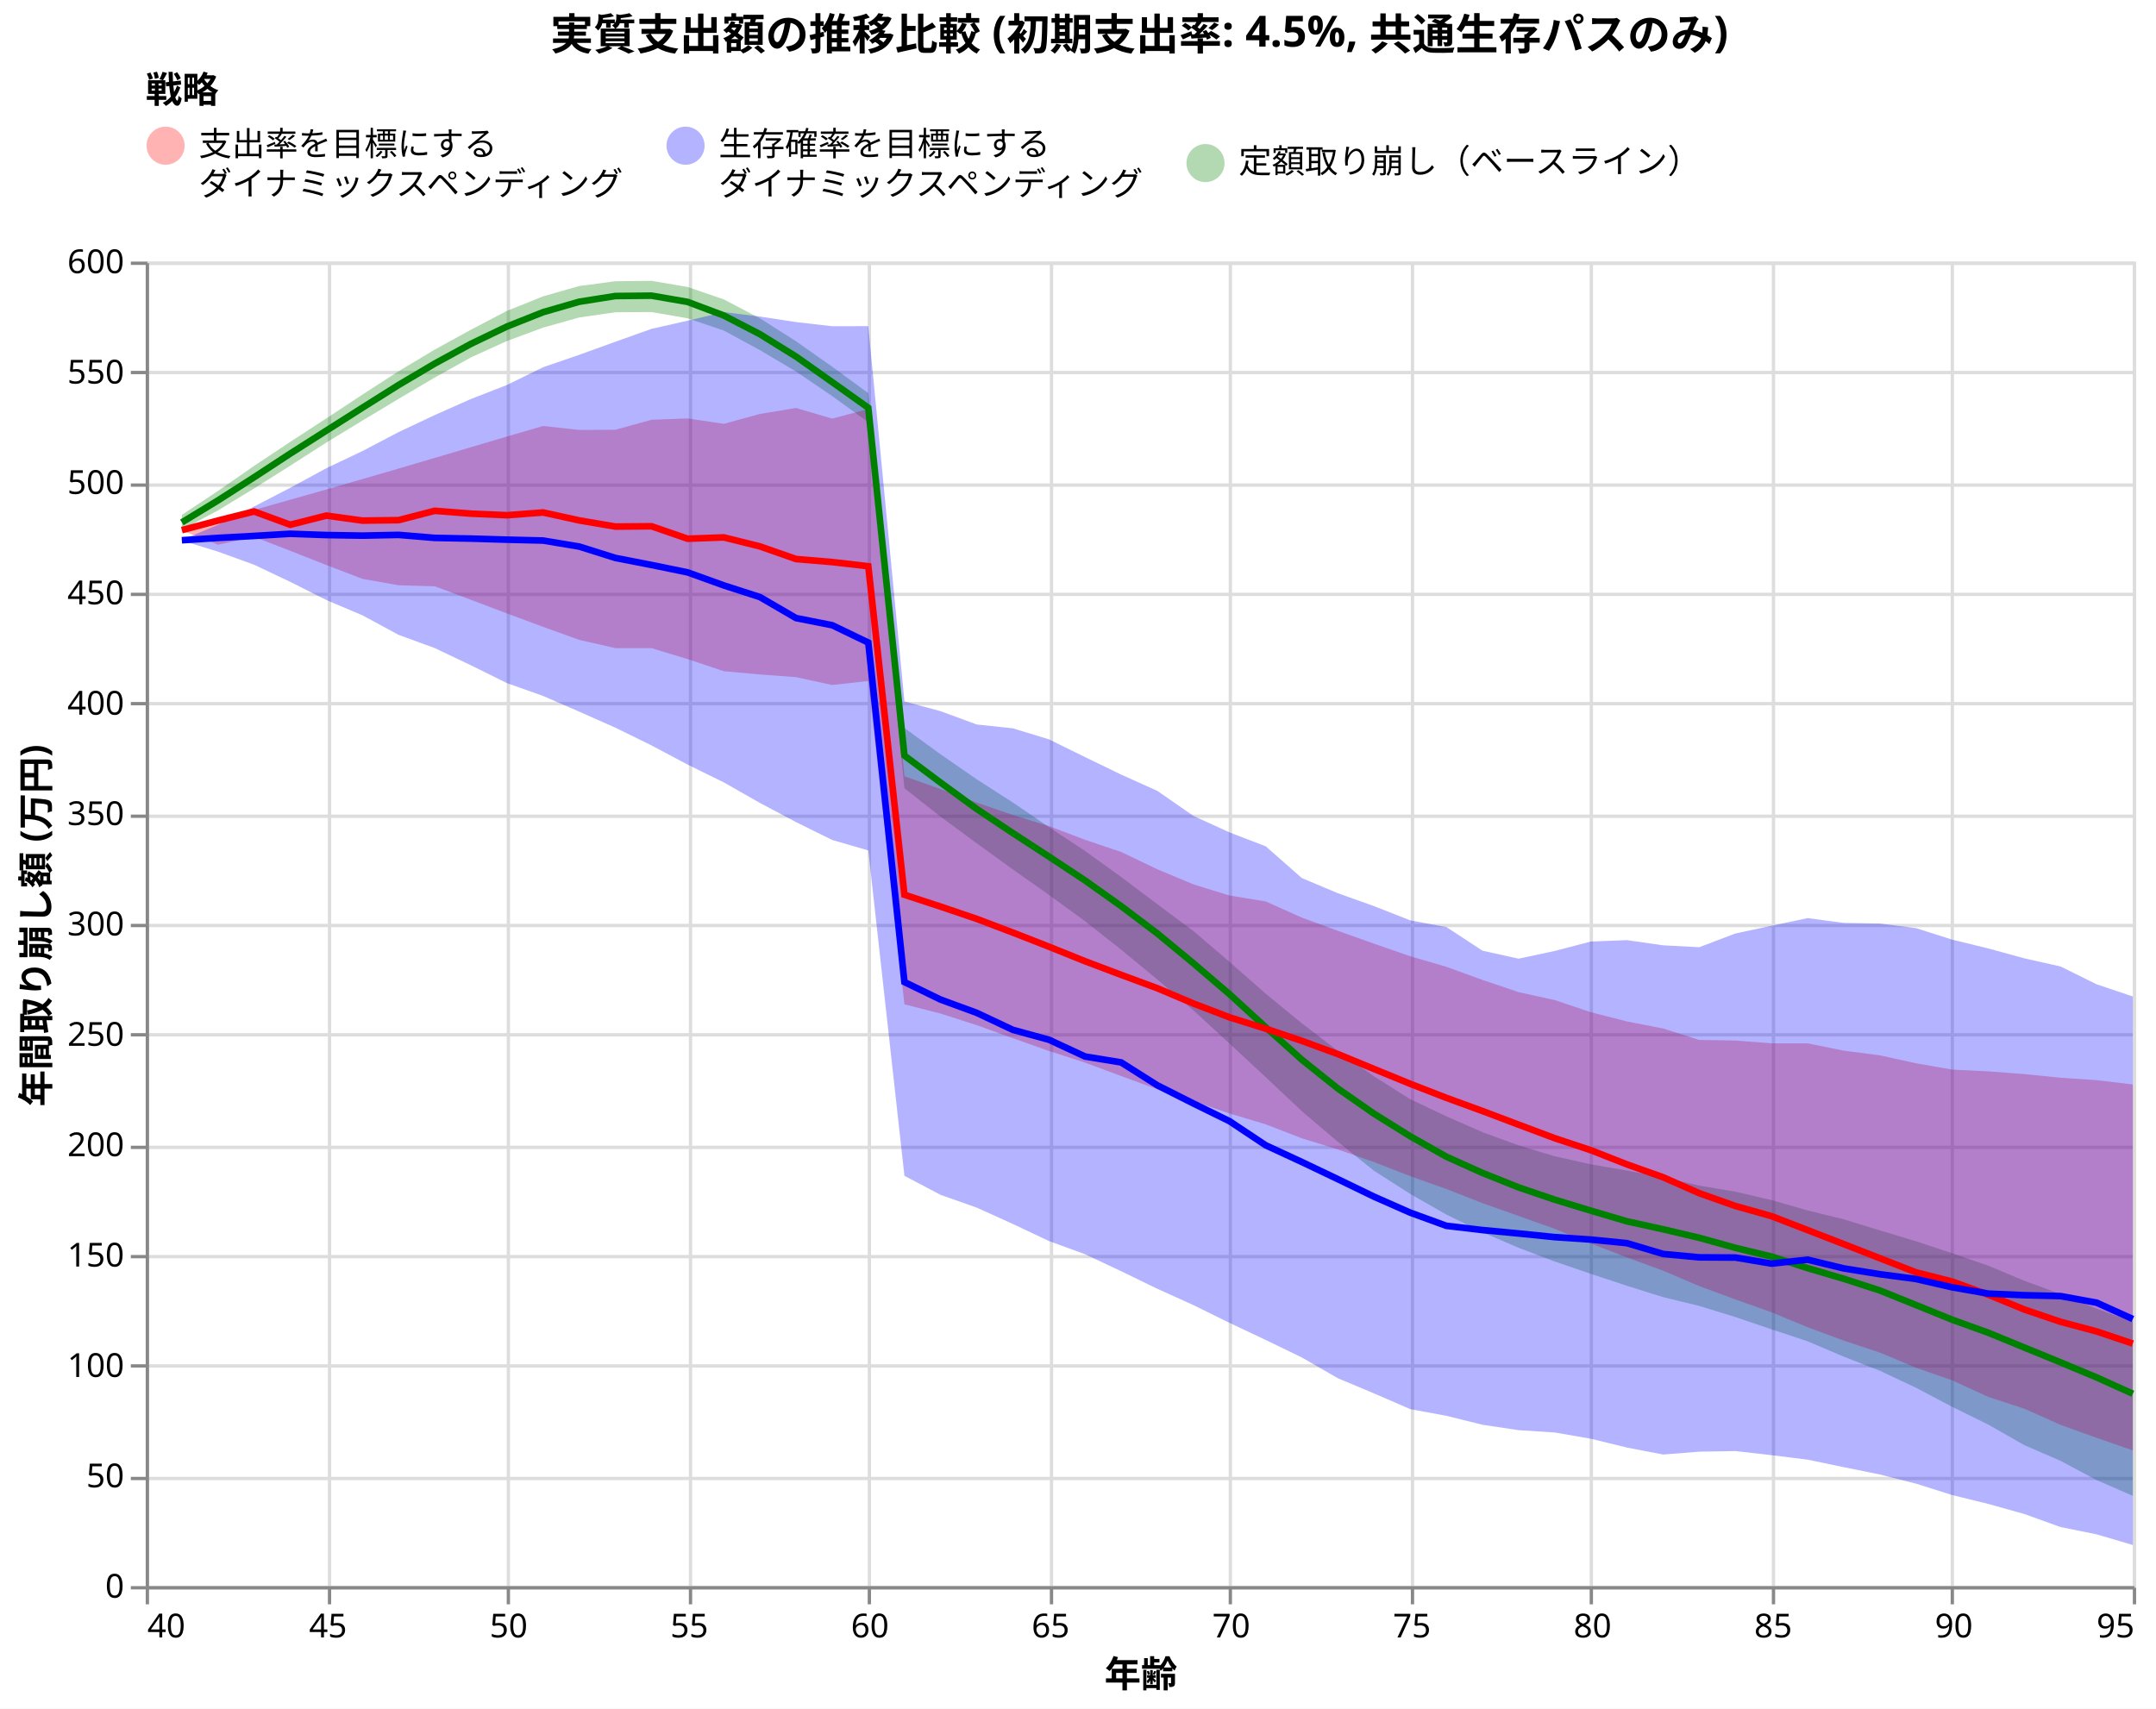
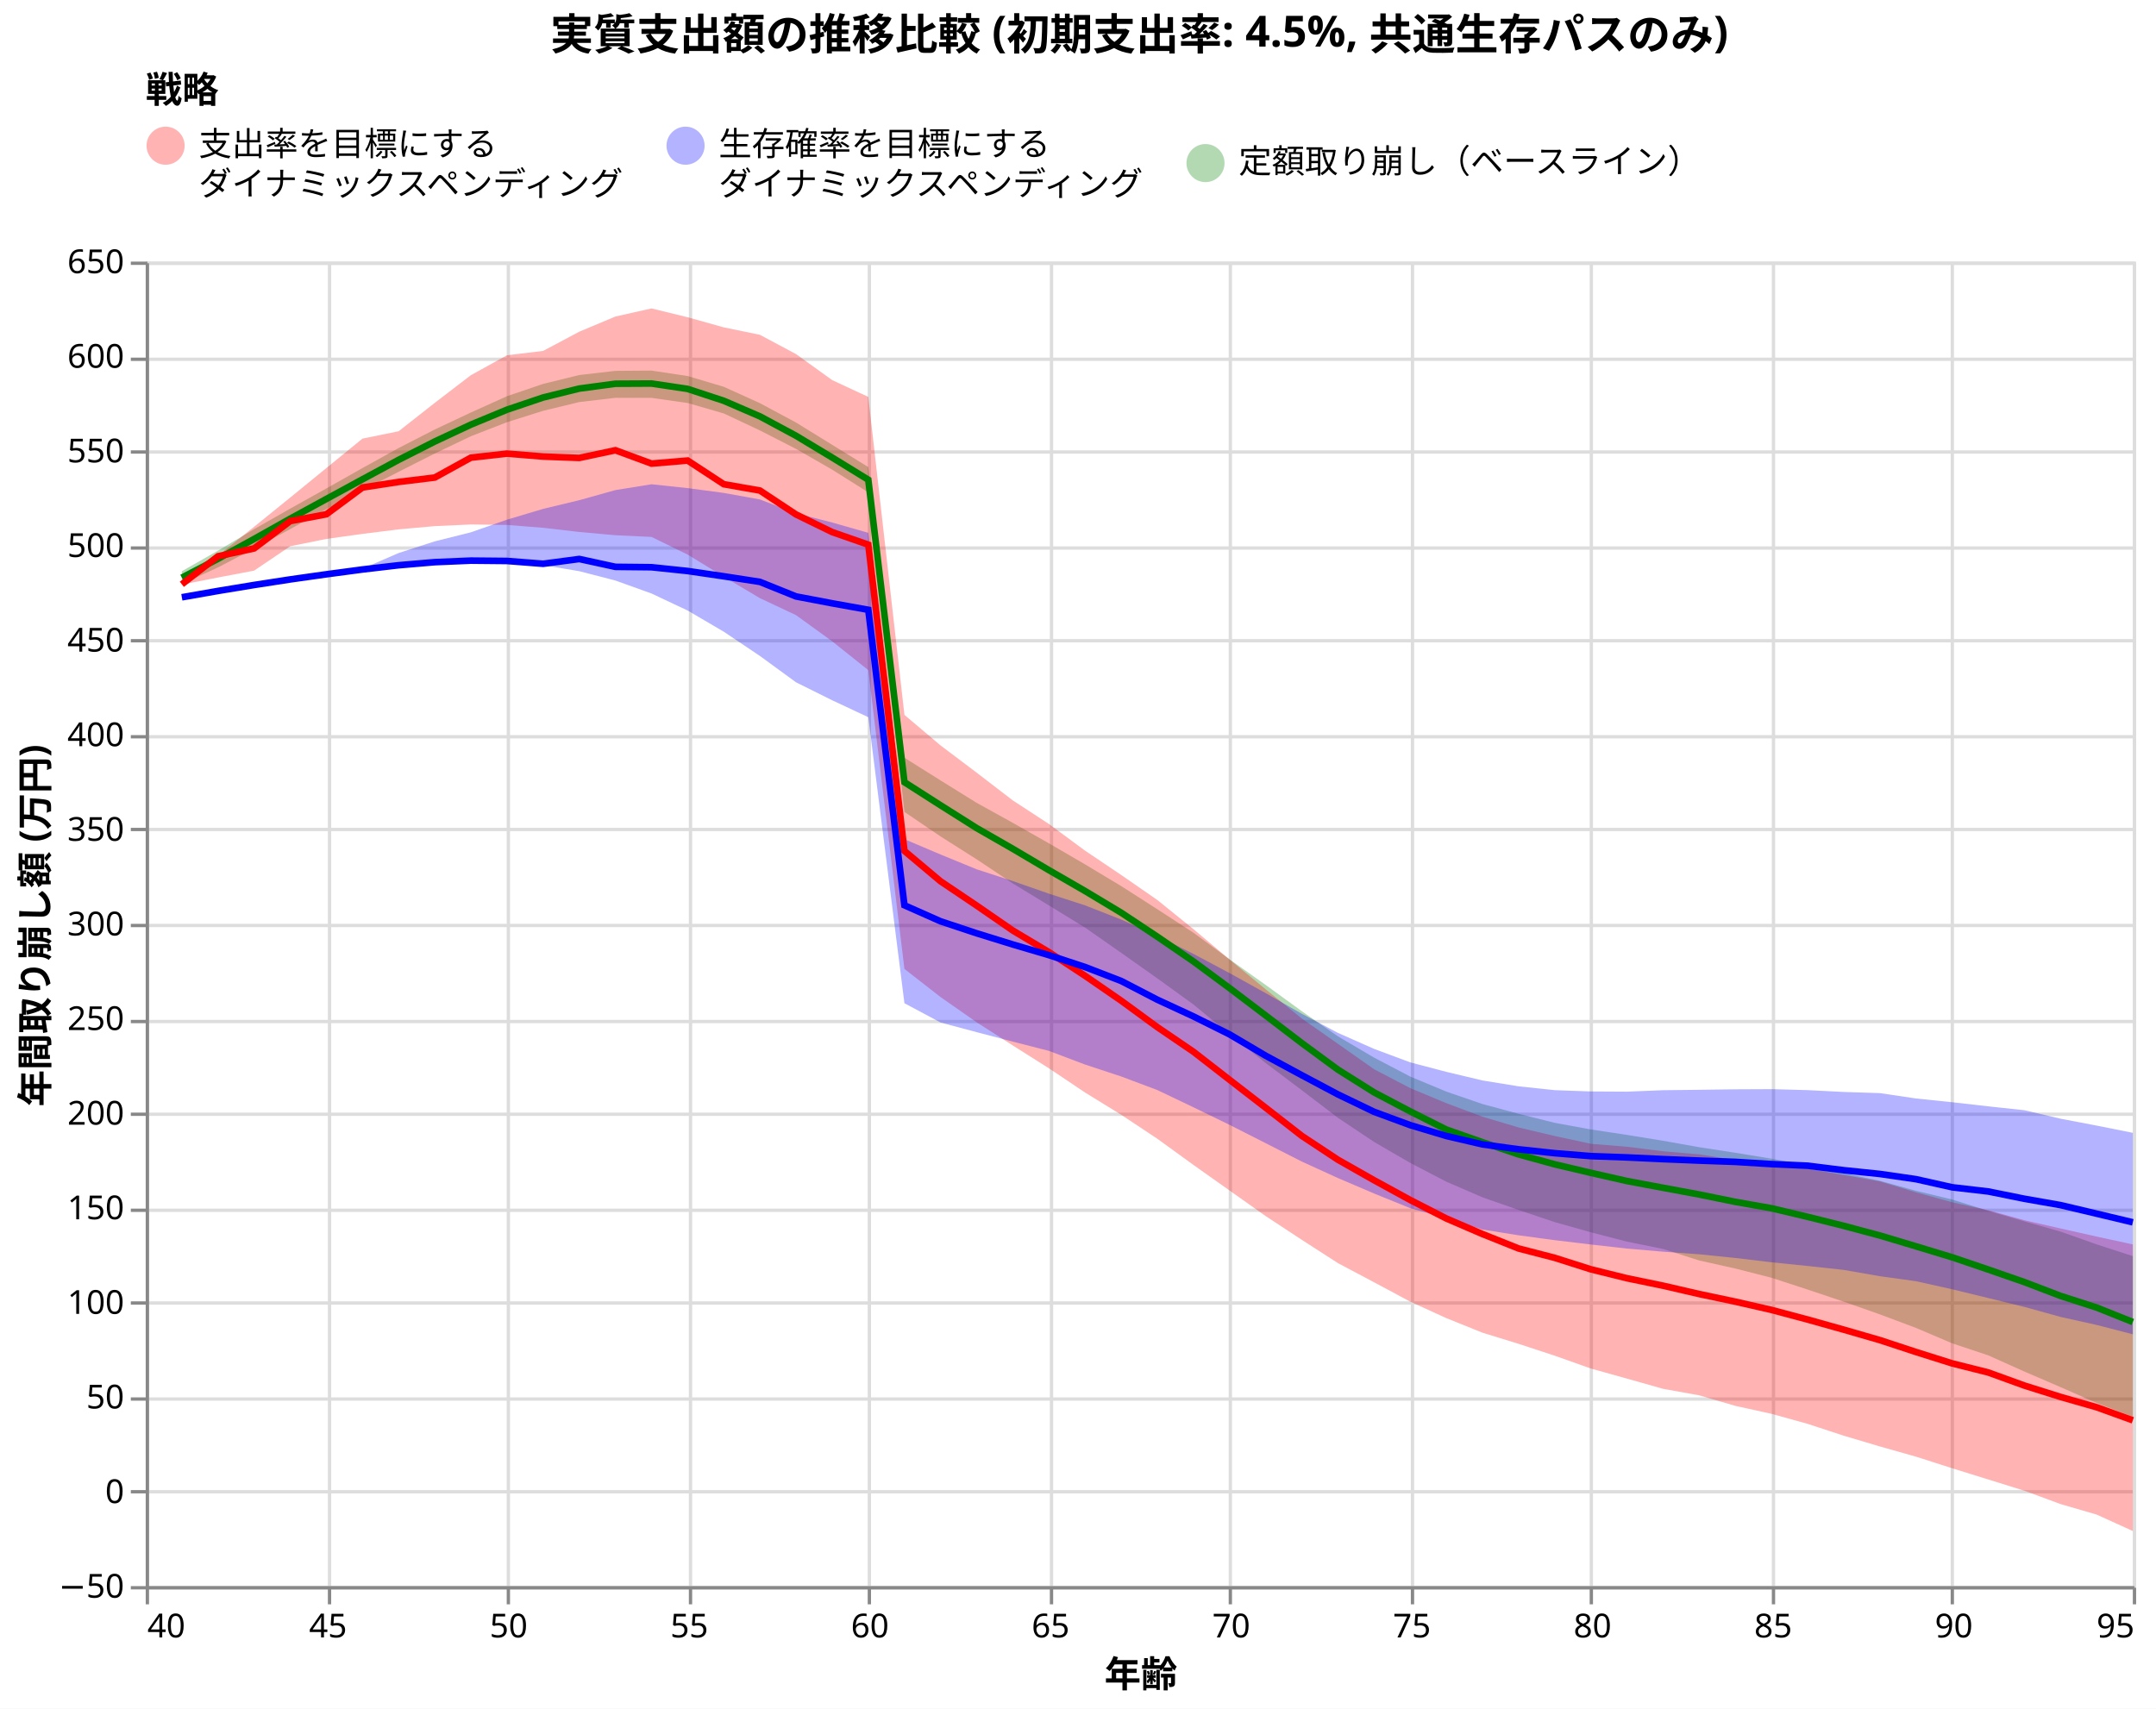
<svg xmlns="http://www.w3.org/2000/svg" version="1.1" class="marks" width="651" height="516" viewBox="0 0 651 516">
  <rect width="651" height="516" fill="white" />
  <g fill="none" stroke-miterlimit="10" transform="translate(44,79)">
    <g class="mark-group role-frame root" role="graphics-object" aria-roledescription="group mark container">
      <g transform="translate(0,0)">
        <path class="background" aria-hidden="true" d="M0.5,0.5h600v400h-600Z" stroke="#ddd" />
        <g>
          <g class="mark-group role-axis" aria-hidden="true">
            <g transform="translate(0.5,400.5)">
              <path class="background" aria-hidden="true" d="M0,0h0v0h0Z" pointer-events="none" />
              <g>
                <g class="mark-rule role-axis-grid" pointer-events="none">
                  <line transform="translate(0,-400)" x2="0" y2="400" stroke="#ddd" stroke-width="1" opacity="1" />
                  <line transform="translate(55,-400)" x2="0" y2="400" stroke="#ddd" stroke-width="1" opacity="1" />
                  <line transform="translate(109,-400)" x2="0" y2="400" stroke="#ddd" stroke-width="1" opacity="1" />
                  <line transform="translate(164,-400)" x2="0" y2="400" stroke="#ddd" stroke-width="1" opacity="1" />
                  <line transform="translate(218,-400)" x2="0" y2="400" stroke="#ddd" stroke-width="1" opacity="1" />
                  <line transform="translate(273,-400)" x2="0" y2="400" stroke="#ddd" stroke-width="1" opacity="1" />
                  <line transform="translate(327,-400)" x2="0" y2="400" stroke="#ddd" stroke-width="1" opacity="1" />
                  <line transform="translate(382,-400)" x2="0" y2="400" stroke="#ddd" stroke-width="1" opacity="1" />
                  <line transform="translate(436,-400)" x2="0" y2="400" stroke="#ddd" stroke-width="1" opacity="1" />
                  <line transform="translate(491,-400)" x2="0" y2="400" stroke="#ddd" stroke-width="1" opacity="1" />
                  <line transform="translate(545,-400)" x2="0" y2="400" stroke="#ddd" stroke-width="1" opacity="1" />
                  <line transform="translate(600,-400)" x2="0" y2="400" stroke="#ddd" stroke-width="1" opacity="1" />
                </g>
              </g>
              <path class="foreground" aria-hidden="true" d="" pointer-events="none" display="none" />
            </g>
          </g>
          <g class="mark-group role-axis" aria-hidden="true">
            <g transform="translate(0.5,0.5)">
              <path class="background" aria-hidden="true" d="M0,0h0v0h0Z" pointer-events="none" />
              <g>
                <g class="mark-rule role-axis-grid" pointer-events="none">
                  <line transform="translate(0,400)" x2="600" y2="0" stroke="#ddd" stroke-width="1" opacity="1" />
-                   <line transform="translate(0,367)" x2="600" y2="0" stroke="#ddd" stroke-width="1" opacity="1" />
-                   <line transform="translate(0,333)" x2="600" y2="0" stroke="#ddd" stroke-width="1" opacity="1" />
-                   <line transform="translate(0,300)" x2="600" y2="0" stroke="#ddd" stroke-width="1" opacity="1" />
-                   <line transform="translate(0,267)" x2="600" y2="0" stroke="#ddd" stroke-width="1" opacity="1" />
-                   <line transform="translate(0,233)" x2="600" y2="0" stroke="#ddd" stroke-width="1" opacity="1" />
+                   <line transform="translate(0,371)" x2="600" y2="0" stroke="#ddd" stroke-width="1" opacity="1" />
+                   <line transform="translate(0,343)" x2="600" y2="0" stroke="#ddd" stroke-width="1" opacity="1" />
+                   <line transform="translate(0,314)" x2="600" y2="0" stroke="#ddd" stroke-width="1" opacity="1" />
+                   <line transform="translate(0,286)" x2="600" y2="0" stroke="#ddd" stroke-width="1" opacity="1" />
+                   <line transform="translate(0,257)" x2="600" y2="0" stroke="#ddd" stroke-width="1" opacity="1" />
+                   <line transform="translate(0,229)" x2="600" y2="0" stroke="#ddd" stroke-width="1" opacity="1" />
                  <line transform="translate(0,200)" x2="600" y2="0" stroke="#ddd" stroke-width="1" opacity="1" />
-                   <line transform="translate(0,167)" x2="600" y2="0" stroke="#ddd" stroke-width="1" opacity="1" />
-                   <line transform="translate(0,133)" x2="600" y2="0" stroke="#ddd" stroke-width="1" opacity="1" />
-                   <line transform="translate(0,100)" x2="600" y2="0" stroke="#ddd" stroke-width="1" opacity="1" />
-                   <line transform="translate(0,67)" x2="600" y2="0" stroke="#ddd" stroke-width="1" opacity="1" />
-                   <line transform="translate(0,33)" x2="600" y2="0" stroke="#ddd" stroke-width="1" opacity="1" />
+                   <line transform="translate(0,171)" x2="600" y2="0" stroke="#ddd" stroke-width="1" opacity="1" />
+                   <line transform="translate(0,143)" x2="600" y2="0" stroke="#ddd" stroke-width="1" opacity="1" />
+                   <line transform="translate(0,114)" x2="600" y2="0" stroke="#ddd" stroke-width="1" opacity="1" />
+                   <line transform="translate(0,86)" x2="600" y2="0" stroke="#ddd" stroke-width="1" opacity="1" />
+                   <line transform="translate(0,57)" x2="600" y2="0" stroke="#ddd" stroke-width="1" opacity="1" />
+                   <line transform="translate(0,29)" x2="600" y2="0" stroke="#ddd" stroke-width="1" opacity="1" />
                  <line transform="translate(0,0)" x2="600" y2="0" stroke="#ddd" stroke-width="1" opacity="1" />
                </g>
              </g>
              <path class="foreground" aria-hidden="true" d="" pointer-events="none" display="none" />
            </g>
          </g>
          <g class="mark-group role-axis" role="graphics-symbol" aria-roledescription="axis" aria-label="X-axis titled '年齢' for a linear scale with values from 40 to 95">
            <g transform="translate(0.5,400.5)">
              <path class="background" aria-hidden="true" d="M0,0h0v0h0Z" pointer-events="none" />
              <g>
                <g class="mark-rule role-axis-tick" pointer-events="none">
                  <line transform="translate(0,0)" x2="0" y2="5" stroke="#888" stroke-width="1" opacity="1" />
                  <line transform="translate(55,0)" x2="0" y2="5" stroke="#888" stroke-width="1" opacity="1" />
                  <line transform="translate(109,0)" x2="0" y2="5" stroke="#888" stroke-width="1" opacity="1" />
                  <line transform="translate(164,0)" x2="0" y2="5" stroke="#888" stroke-width="1" opacity="1" />
                  <line transform="translate(218,0)" x2="0" y2="5" stroke="#888" stroke-width="1" opacity="1" />
                  <line transform="translate(273,0)" x2="0" y2="5" stroke="#888" stroke-width="1" opacity="1" />
                  <line transform="translate(327,0)" x2="0" y2="5" stroke="#888" stroke-width="1" opacity="1" />
                  <line transform="translate(382,0)" x2="0" y2="5" stroke="#888" stroke-width="1" opacity="1" />
                  <line transform="translate(436,0)" x2="0" y2="5" stroke="#888" stroke-width="1" opacity="1" />
                  <line transform="translate(491,0)" x2="0" y2="5" stroke="#888" stroke-width="1" opacity="1" />
                  <line transform="translate(545,0)" x2="0" y2="5" stroke="#888" stroke-width="1" opacity="1" />
                  <line transform="translate(600,0)" x2="0" y2="5" stroke="#888" stroke-width="1" opacity="1" />
                </g>
                <g class="mark-text role-axis-label" pointer-events="none">
                  <text text-anchor="start" transform="translate(0,15)" font-family="sans-serif" font-size="10px" fill="#000" opacity="1">40</text>
                  <text text-anchor="middle" transform="translate(54.54545,15)" font-family="sans-serif" font-size="10px" fill="#000" opacity="1">45</text>
                  <text text-anchor="middle" transform="translate(109.0909,15)" font-family="sans-serif" font-size="10px" fill="#000" opacity="1">50</text>
                  <text text-anchor="middle" transform="translate(163.6364,15)" font-family="sans-serif" font-size="10px" fill="#000" opacity="1">55</text>
                  <text text-anchor="middle" transform="translate(218.1818,15)" font-family="sans-serif" font-size="10px" fill="#000" opacity="1">60</text>
                  <text text-anchor="middle" transform="translate(272.7273,15)" font-family="sans-serif" font-size="10px" fill="#000" opacity="1">65</text>
                  <text text-anchor="middle" transform="translate(327.2727,15)" font-family="sans-serif" font-size="10px" fill="#000" opacity="1">70</text>
                  <text text-anchor="middle" transform="translate(381.8182,15)" font-family="sans-serif" font-size="10px" fill="#000" opacity="1">75</text>
                  <text text-anchor="middle" transform="translate(436.3636,15)" font-family="sans-serif" font-size="10px" fill="#000" opacity="1">80</text>
                  <text text-anchor="middle" transform="translate(490.9091,15)" font-family="sans-serif" font-size="10px" fill="#000" opacity="1">85</text>
                  <text text-anchor="middle" transform="translate(545.4545,15)" font-family="sans-serif" font-size="10px" fill="#000" opacity="1">90</text>
                  <text text-anchor="end" transform="translate(600,15)" font-family="sans-serif" font-size="10px" fill="#000" opacity="1">95</text>
                </g>
                <g class="mark-rule role-axis-domain" pointer-events="none">
                  <line transform="translate(0,0)" x2="600" y2="0" stroke="#888" stroke-width="1" opacity="1" />
                </g>
                <g class="mark-text role-axis-title" pointer-events="none">
                  <text text-anchor="middle" transform="translate(300,30)" font-family="sans-serif" font-size="11px" font-weight="bold" fill="#000" opacity="1">年齢</text>
                </g>
              </g>
              <path class="foreground" aria-hidden="true" d="" pointer-events="none" display="none" />
            </g>
          </g>
-           <g class="mark-group role-axis" role="graphics-symbol" aria-roledescription="axis" aria-label="Y-axis titled '年間取り崩し額 (万円)' for a linear scale with values from 0 to 600">
+           <g class="mark-group role-axis" role="graphics-symbol" aria-roledescription="axis" aria-label="Y-axis titled '年間取り崩し額 (万円)' for a linear scale with values from −50 to 650">
            <g transform="translate(0.5,0.5)">
              <path class="background" aria-hidden="true" d="M0,0h0v0h0Z" pointer-events="none" />
              <g>
                <g class="mark-rule role-axis-tick" pointer-events="none">
                  <line transform="translate(0,400)" x2="-5" y2="0" stroke="#888" stroke-width="1" opacity="1" />
-                   <line transform="translate(0,367)" x2="-5" y2="0" stroke="#888" stroke-width="1" opacity="1" />
-                   <line transform="translate(0,333)" x2="-5" y2="0" stroke="#888" stroke-width="1" opacity="1" />
-                   <line transform="translate(0,300)" x2="-5" y2="0" stroke="#888" stroke-width="1" opacity="1" />
-                   <line transform="translate(0,267)" x2="-5" y2="0" stroke="#888" stroke-width="1" opacity="1" />
-                   <line transform="translate(0,233)" x2="-5" y2="0" stroke="#888" stroke-width="1" opacity="1" />
+                   <line transform="translate(0,371)" x2="-5" y2="0" stroke="#888" stroke-width="1" opacity="1" />
+                   <line transform="translate(0,343)" x2="-5" y2="0" stroke="#888" stroke-width="1" opacity="1" />
+                   <line transform="translate(0,314)" x2="-5" y2="0" stroke="#888" stroke-width="1" opacity="1" />
+                   <line transform="translate(0,286)" x2="-5" y2="0" stroke="#888" stroke-width="1" opacity="1" />
+                   <line transform="translate(0,257)" x2="-5" y2="0" stroke="#888" stroke-width="1" opacity="1" />
+                   <line transform="translate(0,229)" x2="-5" y2="0" stroke="#888" stroke-width="1" opacity="1" />
                  <line transform="translate(0,200)" x2="-5" y2="0" stroke="#888" stroke-width="1" opacity="1" />
-                   <line transform="translate(0,167)" x2="-5" y2="0" stroke="#888" stroke-width="1" opacity="1" />
-                   <line transform="translate(0,133)" x2="-5" y2="0" stroke="#888" stroke-width="1" opacity="1" />
-                   <line transform="translate(0,100)" x2="-5" y2="0" stroke="#888" stroke-width="1" opacity="1" />
-                   <line transform="translate(0,67)" x2="-5" y2="0" stroke="#888" stroke-width="1" opacity="1" />
-                   <line transform="translate(0,33)" x2="-5" y2="0" stroke="#888" stroke-width="1" opacity="1" />
+                   <line transform="translate(0,171)" x2="-5" y2="0" stroke="#888" stroke-width="1" opacity="1" />
+                   <line transform="translate(0,143)" x2="-5" y2="0" stroke="#888" stroke-width="1" opacity="1" />
+                   <line transform="translate(0,114)" x2="-5" y2="0" stroke="#888" stroke-width="1" opacity="1" />
+                   <line transform="translate(0,86)" x2="-5" y2="0" stroke="#888" stroke-width="1" opacity="1" />
+                   <line transform="translate(0,57)" x2="-5" y2="0" stroke="#888" stroke-width="1" opacity="1" />
+                   <line transform="translate(0,29)" x2="-5" y2="0" stroke="#888" stroke-width="1" opacity="1" />
                  <line transform="translate(0,0)" x2="-5" y2="0" stroke="#888" stroke-width="1" opacity="1" />
                </g>
                <g class="mark-text role-axis-label" pointer-events="none">
-                   <text text-anchor="end" transform="translate(-7,403)" font-family="sans-serif" font-size="10px" fill="#000" opacity="1">0</text>
-                   <text text-anchor="end" transform="translate(-7,369.6667)" font-family="sans-serif" font-size="10px" fill="#000" opacity="1">50</text>
-                   <text text-anchor="end" transform="translate(-7,336.3333)" font-family="sans-serif" font-size="10px" fill="#000" opacity="1">100</text>
-                   <text text-anchor="end" transform="translate(-7,303)" font-family="sans-serif" font-size="10px" fill="#000" opacity="1">150</text>
-                   <text text-anchor="end" transform="translate(-7,269.6667)" font-family="sans-serif" font-size="10px" fill="#000" opacity="1">200</text>
-                   <text text-anchor="end" transform="translate(-7,236.3333)" font-family="sans-serif" font-size="10px" fill="#000" opacity="1">250</text>
+                   <text text-anchor="end" transform="translate(-7,403)" font-family="sans-serif" font-size="10px" fill="#000" opacity="1">−50</text>
+                   <text text-anchor="end" transform="translate(-7,374.4286)" font-family="sans-serif" font-size="10px" fill="#000" opacity="1">0</text>
+                   <text text-anchor="end" transform="translate(-7,345.8571)" font-family="sans-serif" font-size="10px" fill="#000" opacity="1">50</text>
+                   <text text-anchor="end" transform="translate(-7,317.2857)" font-family="sans-serif" font-size="10px" fill="#000" opacity="1">100</text>
+                   <text text-anchor="end" transform="translate(-7,288.7143)" font-family="sans-serif" font-size="10px" fill="#000" opacity="1">150</text>
+                   <text text-anchor="end" transform="translate(-7,260.1429)" font-family="sans-serif" font-size="10px" fill="#000" opacity="1">200</text>
+                   <text text-anchor="end" transform="translate(-7,231.5714)" font-family="sans-serif" font-size="10px" fill="#000" opacity="1">250</text>
                  <text text-anchor="end" transform="translate(-7,203)" font-family="sans-serif" font-size="10px" fill="#000" opacity="1">300</text>
-                   <text text-anchor="end" transform="translate(-7,169.6667)" font-family="sans-serif" font-size="10px" fill="#000" opacity="1">350</text>
-                   <text text-anchor="end" transform="translate(-7,136.3333)" font-family="sans-serif" font-size="10px" fill="#000" opacity="1">400</text>
-                   <text text-anchor="end" transform="translate(-7,103)" font-family="sans-serif" font-size="10px" fill="#000" opacity="1">450</text>
-                   <text text-anchor="end" transform="translate(-7,69.66667)" font-family="sans-serif" font-size="10px" fill="#000" opacity="1">500</text>
-                   <text text-anchor="end" transform="translate(-7,36.33333)" font-family="sans-serif" font-size="10px" fill="#000" opacity="1">550</text>
-                   <text text-anchor="end" transform="translate(-7,3)" font-family="sans-serif" font-size="10px" fill="#000" opacity="1">600</text>
+                   <text text-anchor="end" transform="translate(-7,174.4286)" font-family="sans-serif" font-size="10px" fill="#000" opacity="1">350</text>
+                   <text text-anchor="end" transform="translate(-7,145.8571)" font-family="sans-serif" font-size="10px" fill="#000" opacity="1">400</text>
+                   <text text-anchor="end" transform="translate(-7,117.2857)" font-family="sans-serif" font-size="10px" fill="#000" opacity="1">450</text>
+                   <text text-anchor="end" transform="translate(-7,88.71429)" font-family="sans-serif" font-size="10px" fill="#000" opacity="1">500</text>
+                   <text text-anchor="end" transform="translate(-7,60.14286)" font-family="sans-serif" font-size="10px" fill="#000" opacity="1">550</text>
+                   <text text-anchor="end" transform="translate(-7,31.57143)" font-family="sans-serif" font-size="10px" fill="#000" opacity="1">600</text>
+                   <text text-anchor="end" transform="translate(-7,3)" font-family="sans-serif" font-size="10px" fill="#000" opacity="1">650</text>
                </g>
                <g class="mark-rule role-axis-domain" pointer-events="none">
                  <line transform="translate(0,400)" x2="0" y2="-400" stroke="#888" stroke-width="1" opacity="1" />
                </g>
                <g class="mark-text role-axis-title" pointer-events="none">
-                   <text text-anchor="middle" transform="translate(-27.68457,200) rotate(-90) translate(0,-2)" font-family="sans-serif" font-size="11px" font-weight="bold" fill="#000" opacity="1">年間取り崩し額 (万円)</text>
+                   <text text-anchor="middle" transform="translate(-27.96289,200) rotate(-90) translate(0,-2)" font-family="sans-serif" font-size="11px" font-weight="bold" fill="#000" opacity="1">年間取り崩し額 (万円)</text>
                </g>
              </g>
              <path class="foreground" aria-hidden="true" d="" pointer-events="none" display="none" />
            </g>
          </g>
          <g class="mark-group role-scope layer_0_pathgroup" role="graphics-object" aria-roledescription="group mark container">
            <g transform="translate(0,0)">
              <path class="background" aria-hidden="true" d="M0,0h600v400h-600Z" />
              <g>
                <g class="mark-area role-mark layer_0_marks" role="graphics-object" aria-roledescription="area mark container">
-                   <path aria-label="年齢: 41; 年間取り崩し額 (万円): 478.536350223; spend75p: 485.250710233; 戦略: 定額取り崩し（ベースライン）" role="graphics-symbol" aria-roledescription="area mark" d="M10.909,80.976L21.818,75.146L32.727,68.514L43.636,61.635L54.545,54.647L65.455,48.003L76.364,41.453L87.273,35.017L98.182,28.933L109.091,23.981L120,19.934L130.909,16.87L141.818,15.303L152.727,15.239L163.636,17.128L174.545,20.82L185.455,26.739L196.364,33.199L207.273,40.614L218.182,48.508L229.091,159.039L240,167.632L250.909,175.66L261.818,183.555L272.727,191.243L283.636,199.206L294.545,207.818L305.455,216.795L316.364,226.131L327.273,236.161L338.182,246.303L349.091,256.574L360,265.853L370.909,274.584L381.818,281.555L392.727,287.798L403.636,293.142L414.545,297.829L425.455,301.973L436.364,305.697L447.273,309.317L458.182,312.734L469.091,315.388L480,318.748L490.909,322.453L501.818,326.067L512.727,330.717L523.636,334.96L534.545,340.103L545.455,345.858L556.364,351.23L567.273,357.442L578.182,362.181L589.091,367.983L600,372.746L600,320.178L589.091,316.216L578.182,311.824L567.273,307.813L556.364,303.234L545.455,299.485L534.545,295.867L523.636,292.584L512.727,289.24L501.818,286.547L490.909,283.428L480,280.892L469.091,279.06L458.182,276.589L447.273,274.513L436.364,272.632L425.455,270.2L414.545,266.902L403.636,262.918L392.727,258.137L381.818,252.968L370.909,246.081L360,238.391L349.091,230.054L338.182,221.106L327.273,211.517L316.364,202.191L305.455,194.068L294.545,185.862L283.636,177.999L272.727,170.783L261.818,163.347L250.909,156.34L240,148.795L229.091,140.857L218.182,39.745L207.273,31.739L196.364,24.07L185.455,17.125L174.545,11.418L163.636,7.667L152.727,5.81L141.818,5.929L130.909,7.377L120,10.491L109.091,14.867L98.182,20.585L87.273,26.57L76.364,33.105L65.455,40.15L54.545,47.344L43.636,54.44L32.727,61.689L21.818,69.256L10.909,76.5Z" fill="green" opacity="0.3" />
+                   <path aria-label="年齢: 41; 年間取り崩し額 (万円): 479.637149036; spend75p: 486.366954392; 戦略: 定額取り崩し（ベースライン）" role="graphics-symbol" aria-roledescription="area mark" d="M10.909,97.35L21.818,92.356L32.727,86.671L43.636,80.775L54.545,74.785L65.455,69.091L76.364,63.477L87.273,57.96L98.182,52.744L109.091,48.498L120,45.062L130.909,42.423L141.818,41.139L152.727,41.154L163.636,42.704L174.545,45.857L185.455,50.985L196.364,56.568L207.273,62.839L218.182,69.69L229.091,166.19L240,173.597L250.909,180.518L261.818,187.792L272.727,194.438L283.636,201.128L294.545,208.748L305.455,216.462L316.364,224.354L327.273,233.327L338.182,242.035L349.091,250.249L360,258.58L370.909,265.861L381.818,272.189L392.727,277.869L403.636,282.589L414.545,286.407L425.455,290.072L436.364,293.147L447.273,295.968L458.182,298.182L469.091,301.668L480,304.095L490.909,306.884L501.818,310.445L512.727,314.107L523.636,317.94L534.545,322.033L545.455,326.679L556.364,330.321L567.273,335.209L578.182,339.911L589.091,344.7L600,348.888L600,300.348L589.091,296.807L578.182,292.941L567.273,289.853L556.364,286.668L545.455,283.248L534.545,280.622L523.636,277.604L512.727,275.309L501.818,272.881L490.909,270.926L480,269.134L469.091,267.457L458.182,265.513L447.273,263.742L436.364,262.097L425.455,260.093L414.545,257.362L403.636,254.417L392.727,250.662L381.818,246.122L370.909,240.402L360,233.985L349.091,226.389L338.182,218.46L327.273,210.719L316.364,202.685L305.455,195.588L294.545,188.594L283.636,182.038L272.727,175.691L261.818,169.494L250.909,163.46L240,156.687L229.091,149.833L218.182,62.057L207.273,55.334L196.364,48.603L185.455,42.75L174.545,37.813L163.636,34.561L152.727,32.92L141.818,33.001L130.909,34.257L120,36.937L109.091,40.647L98.182,45.577L87.273,50.705L76.364,56.307L65.455,62.346L54.545,68.512L43.636,74.595L32.727,80.809L21.818,87.295L10.909,93.505Z" fill="green" opacity="0.3" />
                </g>
              </g>
              <path class="foreground" aria-hidden="true" d="" display="none" />
            </g>
            <g transform="translate(0,0)">
              <path class="background" aria-hidden="true" d="M0,0h600v400h-600Z" />
              <g>
                <g class="mark-area role-mark layer_0_marks" role="graphics-object" aria-roledescription="area mark container">
-                   <path aria-label="年齢: 41; 年間取り崩し額 (万円): 478.203906665; spend75p: 478.490347629; 戦略: 支出率を目標にする@ダイナミックスペンディング" role="graphics-symbol" aria-roledescription="area mark" d="M10.909,81.197L21.818,85.5L32.727,83.124L43.636,87.34L54.545,91.635L65.455,95.817L76.364,97.746L87.273,98.047L98.182,102.133L109.091,106.259L120,110.31L130.909,114.245L141.818,116.733L152.727,116.733L163.636,120.052L174.545,123.7L185.455,124.681L196.364,125.494L207.273,127.868L218.182,126.653L229.091,224.306L240,227.089L250.909,230.587L261.818,234.521L272.727,238.392L283.636,241.893L294.545,245.963L305.455,249.957L316.364,253.53L327.273,257.265L338.182,260.537L349.091,264.759L360,268.127L370.909,271.949L381.818,276.197L392.727,280.074L403.636,284.344L414.545,288.22L425.455,292.1L436.364,296.544L447.273,300.748L458.182,304.744L469.091,309.401L480,313.419L490.909,317.305L501.818,321.811L512.727,325.856L523.636,329.485L534.545,334.046L545.455,337.855L556.364,342.865L567.273,346.423L578.182,351.305L589.091,355.225L600,359.018L600,248.511L589.091,247.203L578.182,246.47L567.273,245.377L556.364,244.55L545.455,244.019L534.545,242.116L523.636,239.724L512.727,238.294L501.818,236.094L490.909,236.086L480,235.242L469.091,235.061L458.182,231.604L447.273,229.486L436.364,226.695L425.455,223.025L414.545,220.63L403.636,216.941L392.727,212.973L381.818,209.788L370.909,206.006L360,202.116L349.091,198.118L338.182,193.234L327.273,191.452L316.364,188.09L305.455,183.524L294.545,178.3L283.636,174.614L272.727,170.477L261.818,167.111L250.909,163.368L240,159.298L229.091,155.431L218.182,44.518L207.273,47.421L196.364,44.212L185.455,46.013L174.545,49.003L163.636,47.363L152.727,47.774L141.818,50.789L130.909,50.847L120,49.649L109.091,52.823L98.182,56.064L87.273,59.287L76.364,62.505L65.455,65.682L54.545,68.828L43.636,71.92L32.727,74.996L21.818,78.021L10.909,81.006Z" fill="red" opacity="0.3" />
+                   <path aria-label="年齢: 41; 年間取り崩し額 (万円): 479.304705478; spend75p: 479.606591788; 戦略: 支出率を目標にする@ダイナミックスペンディング" role="graphics-symbol" aria-roledescription="area mark" d="M10.909,97.54L21.818,95.401L32.727,93.328L43.636,85.957L54.545,83.756L65.455,82.23L76.364,80.865L87.273,79.885L98.182,79.389L109.091,79.527L120,80.385L130.909,81.653L141.818,82.634L152.727,83.15L163.636,88.486L174.545,95.155L185.455,101.637L196.364,106.772L207.273,114.666L218.182,123.377L229.091,213.603L240,222.108L250.909,229.73L261.818,236.733L272.727,243.624L283.636,250.938L294.545,257.659L305.455,264.897L316.364,272.809L327.273,280.531L338.182,288.258L349.091,295.431L360,302.466L370.909,308.249L381.818,314.091L392.727,319.072L403.636,323.469L414.545,326.838L425.455,330.418L436.364,334.293L447.273,337.339L458.182,340.424L469.091,342.385L480,345.571L490.909,347.97L501.818,350.997L512.727,354.581L523.636,357.827L534.545,360.911L545.455,364.408L556.364,367.802L567.273,371.195L578.182,375.225L589.091,378.403L600,383.357L600,296.817L589.091,294.448L578.182,291.998L567.273,289.513L556.364,286.495L545.455,284.085L534.545,281.081L523.636,277.781L512.727,275.846L501.818,273.869L490.909,272.946L480,271.302L469.091,269.619L458.182,268.68L447.273,267.314L436.364,266.426L425.455,264.072L414.545,261.497L403.636,258.241L392.727,254.16L381.818,249.611L370.909,243.91L360,236.238L349.091,228.597L338.182,219.777L327.273,210.779L316.364,201.609L305.455,192.802L294.545,185.241L283.636,177.901L272.727,169.847L261.818,162.727L250.909,154.347L240,146.123L229.091,136.89L218.182,40.865L207.273,35.793L196.364,27.936L185.455,22.11L174.545,19.863L163.636,16.813L152.727,14.143L141.818,16.593L130.909,21.17L120,26.974L109.091,28.289L98.182,34.305L87.273,42.667L76.364,51.237L65.455,53.458L54.545,62.35L43.636,71.258L32.727,80.091L21.818,88.798L10.909,97.368Z" fill="red" opacity="0.3" />
                </g>
              </g>
              <path class="foreground" aria-hidden="true" d="" display="none" />
            </g>
            <g transform="translate(0,0)">
              <path class="background" aria-hidden="true" d="M0,0h600v400h-600Z" />
              <g>
                <g class="mark-area role-mark layer_0_marks" role="graphics-object" aria-roledescription="area mark container">
-                   <path aria-label="年齢: 41; 年間取り崩し額 (万円): 473.626015742; spend75p: 473.912456705; 戦略: 生存確率を目標にする@ダイナミックスペンディング" role="graphics-symbol" aria-roledescription="area mark" d="M10.909,84.249L21.818,87.59L32.727,91.547L43.636,96.715L54.545,102.208L65.455,106.83L76.364,112.728L87.273,116.718L98.182,121.909L109.091,127.303L120,131.177L130.909,135.918L141.818,140.758L152.727,146.114L163.636,151.911L174.545,157.271L185.455,163.484L196.364,169.274L207.273,174.662L218.182,177.836L229.091,276.093L240,281.845L250.909,285.69L261.818,290.627L272.727,295.79L283.636,299.774L294.545,304.906L305.455,310.21L316.364,315.141L327.273,320.517L338.182,325.667L349.091,330.954L360,337.241L370.909,341.816L381.818,346.556L392.727,348.565L403.636,351.272L414.545,352.904L425.455,353.606L436.364,355.496L447.273,358.163L458.182,360.259L469.091,359.4L480,359.216L490.909,360.454L501.818,361.812L512.727,364.08L523.636,366.29L534.545,369.055L545.455,372.498L556.364,375.178L567.273,378.235L578.182,382.163L589.091,384.371L600,387.587L600,221.936L589.091,218.265L578.182,212.879L567.273,210.426L556.364,207.429L545.455,204.77L534.545,201.295L523.636,199.905L512.727,199.716L501.818,198.265L490.909,200.576L480,202.913L469.091,207.054L458.182,206.486L447.273,204.922L436.364,205.344L425.455,208.186L414.545,210.521L403.636,208.105L392.727,200.966L381.818,198.946L370.909,194.661L360,190.767L349.091,186.177L338.182,176.583L327.273,172.391L316.364,167.411L305.455,159.84L294.545,154.933L283.636,149.642L272.727,144.278L261.818,140.949L250.909,139.793L240,135.773L229.091,132.831L218.182,19.504L207.273,19.519L196.364,18.269L185.455,16.599L174.545,15.25L163.636,17.856L152.727,20.313L141.818,24.205L130.909,28.152L120,31.899L109.091,37.25L98.182,41.504L87.273,46.347L76.364,51.49L65.455,57.203L54.545,62.4L43.636,68.312L32.727,73.968L21.818,79.495L10.909,84.058Z" fill="blue" opacity="0.3" />
+                   <path aria-label="年齢: 41; 年間取り崩し額 (万円): 472.437869094; spend75p: 472.739755403; 戦略: 生存確率を目標にする@ダイナミックスペンディング" role="graphics-symbol" aria-roledescription="area mark" d="M10.909,101.464L21.818,99.58L32.727,97.792L43.636,96.118L54.545,94.571L65.455,93.149L76.364,91.893L87.273,90.977L98.182,90.528L109.091,90.723L120,91.669L130.909,93.493L141.818,96.312L152.727,100.237L163.636,105.377L174.545,111.772L185.455,119.095L196.364,127.058L207.273,132.479L218.182,137.59L229.091,223.966L240,229.79L250.909,232.713L261.818,235.562L272.727,238.364L283.636,242.489L294.545,246.089L305.455,250.188L316.364,255.397L327.273,260.704L338.182,266.241L349.091,271.794L360,276.772L370.909,281.436L381.818,285.856L392.727,288.942L403.636,292.315L414.545,294.057L425.455,295.526L436.364,296.832L447.273,298.066L458.182,299.004L469.091,299.79L480,300.904L490.909,302.206L501.818,303.32L512.727,304.507L523.636,306.41L534.545,307.925L545.455,310.355L556.364,313.01L567.273,315.683L578.182,318.705L589.091,321.129L600,323.954L600,263.108L589.091,260.929L578.182,258.846L567.273,256.285L556.364,255.11L545.455,253.872L534.545,252.74L523.636,251.118L512.727,250.771L501.818,250.214L490.909,249.917L480,249.968L469.091,250.114L458.182,250.24L447.273,250.679L436.364,250.619L425.455,250.225L414.545,249.07L403.636,247.296L392.727,244.7L381.818,241.83L370.909,237.765L360,232.935L349.091,227.163L338.182,220.927L327.273,214.875L316.364,209.078L305.455,203.642L294.545,198.697L283.636,194.418L272.727,190.887L261.818,187.084L250.909,183.531L240,179.056L229.091,174.43L218.182,81.911L207.273,78.795L196.364,76.011L185.455,71.838L174.545,69.866L163.636,68.413L152.727,67.247L141.818,69.01L130.909,72.058L120,74.68L109.091,77.942L98.182,81.754L87.273,84.49L76.364,88.017L65.455,92.745L54.545,94.266L43.636,95.848L32.727,97.537L21.818,99.355L10.909,101.292Z" fill="blue" opacity="0.3" />
                </g>
              </g>
              <path class="foreground" aria-hidden="true" d="" display="none" />
            </g>
          </g>
          <g class="mark-group role-scope layer_1_pathgroup" role="graphics-object" aria-roledescription="group mark container">
            <g transform="translate(0,0)">
              <path class="background" aria-hidden="true" d="M0,0h600v400h-600Z" />
              <g>
                <g class="mark-line role-mark layer_1_marks" role="graphics-object" aria-roledescription="line mark container">
-                   <path aria-label="年齢: 41; spend50p: 481.845245909; group_label: 定額取り崩し（ベースライン）" role="graphics-symbol" aria-roledescription="line mark" d="M10.909,78.77L21.818,72.125L32.727,65.133L43.636,57.99L54.545,51.044L65.455,44.115L76.364,37.255L87.273,30.799L98.182,24.848L109.091,19.601L120,15.272L130.909,12.122L141.818,10.398L152.727,10.292L163.636,12.181L174.545,16.277L185.455,21.92L196.364,28.686L207.273,36.398L218.182,44.161L229.091,149.19L240,157.345L250.909,165.302L261.818,172.586L272.727,179.689L283.636,186.897L294.545,194.659L305.455,202.903L316.364,211.92L327.273,221.257L338.182,231.226L349.091,241.029L360,249.752L370.909,257.354L381.818,264.153L392.727,270.32L403.636,275.231L414.545,279.592L425.455,283.3L436.364,286.626L447.273,289.841L458.182,292.244L469.091,294.811L480,297.84L490.909,300.481L501.818,303.972L512.727,307.193L523.636,310.724L534.545,315.12L545.455,319.543L556.364,323.486L567.273,327.959L578.182,332.428L589.091,336.981L600,341.91" stroke="green" stroke-width="2" />
+                   <path aria-label="年齢: 41; spend50p: 482.953656325; group_label: 定額取り崩し（ベースライン）" role="graphics-symbol" aria-roledescription="line mark" d="M10.909,95.455L21.818,89.76L32.727,83.767L43.636,77.644L54.545,71.69L65.455,65.752L76.364,59.871L87.273,54.337L98.182,49.237L109.091,44.725L120,41.039L130.909,38.349L141.818,36.885L152.727,36.826L163.636,38.45L174.545,42.037L185.455,46.743L196.364,52.606L207.273,59.176L218.182,65.883L229.091,157.219L240,164.196L250.909,171.083L261.818,177.34L272.727,183.789L283.636,190.085L294.545,196.637L305.455,203.878L316.364,211.349L327.273,219.414L338.182,227.683L349.091,236.021L360,244.037L370.909,250.9L381.818,256.644L392.727,262.125L403.636,265.952L414.545,269.63L425.455,272.625L436.364,275.196L447.273,277.67L458.182,279.712L469.091,281.737L480,283.961L490.909,285.894L501.818,288.481L512.727,291.209L523.636,294.123L534.545,297.394L545.455,300.7L556.364,304.404L567.273,308.193L578.182,312.361L589.091,315.88L600,320.248" stroke="green" stroke-width="2" />
                </g>
              </g>
              <path class="foreground" aria-hidden="true" d="" display="none" />
            </g>
            <g transform="translate(0,0)">
              <path class="background" aria-hidden="true" d="M0,0h600v400h-600Z" />
              <g>
                <g class="mark-line role-mark layer_1_marks" role="graphics-object" aria-roledescription="line mark container">
-                   <path aria-label="年齢: 41; spend50p: 478.345067292; group_label: 支出率を目標にする@ダイナミックスペンディング" role="graphics-symbol" aria-roledescription="line mark" d="M10.909,81.103L21.818,78.208L32.727,75.466L43.636,79.469L54.545,76.71L65.455,78.218L76.364,78.083L87.273,75.263L98.182,76.118L109.091,76.592L120,75.767L130.909,78.165L141.818,80.022L152.727,79.933L163.636,83.696L174.545,83.291L185.455,86.011L196.364,89.828L207.273,90.744L218.182,91.998L229.091,191.22L240,194.79L250.909,198.499L261.818,202.631L272.727,206.897L283.636,211.29L294.545,215.414L305.455,219.446L316.364,224.062L327.273,228.241L338.182,231.662L349.091,235.336L360,239.345L370.909,243.837L381.818,248.315L392.727,252.545L403.636,256.531L414.545,260.65L425.455,264.738L436.364,268.365L447.273,272.65L458.182,276.534L469.091,281.352L480,285.207L490.909,288.278L501.818,292.494L512.727,296.728L523.636,300.993L534.545,305.25L545.455,308.017L556.364,312.004L567.273,316.481L578.182,320.181L589.091,323.094L600,326.752" stroke="red" stroke-width="2" />
+                   <path aria-label="年齢: 41; spend50p: 479.453477708; group_label: 支出率を目標にする@ダイナミックスペンディング" role="graphics-symbol" aria-roledescription="line mark" d="M10.909,97.455L21.818,88.994L32.727,86.624L43.636,78.362L54.545,76.31L65.455,68.226L76.364,66.547L87.273,65.215L98.182,59.212L109.091,57.992L120,58.881L130.909,59.293L141.818,56.977L152.727,61L163.636,60.084L174.545,67.232L185.455,69.142L196.364,76.365L207.273,81.69L218.182,85.491L229.091,177.979L240,187.148L250.909,194.49L261.818,202.019L272.727,208.542L283.636,215.692L294.545,223.216L305.455,231.194L316.364,238.627L327.273,247.106L338.182,255.547L349.091,264.044L360,271.25L370.909,277.433L381.818,283.399L392.727,288.984L403.636,293.685L414.545,298.041L425.455,300.866L436.364,304.334L447.273,307.032L458.182,309.281L469.091,311.8L480,314.1L490.909,316.591L501.818,319.498L512.727,322.558L523.636,325.716L534.545,329.306L545.455,332.744L556.364,335.484L567.273,339.438L578.182,342.871L589.091,345.992L600,349.932" stroke="red" stroke-width="2" />
                </g>
              </g>
              <path class="foreground" aria-hidden="true" d="" display="none" />
            </g>
            <g transform="translate(0,0)">
              <path class="background" aria-hidden="true" d="M0,0h600v400h-600Z" />
              <g>
                <g class="mark-line role-mark layer_1_marks" role="graphics-object" aria-roledescription="line mark container">
-                   <path aria-label="年齢: 41; spend50p: 473.767176369; group_label: 生存確率を目標にする@ダイナミックスペンディング" role="graphics-symbol" aria-roledescription="line mark" d="M10.909,84.155L21.818,83.448L32.727,82.851L43.636,82.198L54.545,82.584L65.455,82.758L76.364,82.533L87.273,83.444L98.182,83.651L109.091,83.98L120,84.243L130.909,86.062L141.818,89.498L152.727,91.622L163.636,93.859L174.545,97.791L185.455,101.312L196.364,107.658L207.273,109.81L218.182,115.058L229.091,217.58L240,222.87L250.909,226.873L261.818,232.007L272.727,234.996L283.636,240.065L294.545,241.851L305.455,248.76L316.364,254.256L327.273,259.613L338.182,266.874L349.091,271.921L360,277.124L370.909,282.402L381.818,287.216L392.727,291.194L403.636,292.476L414.545,293.503L425.455,294.609L436.364,295.349L447.273,296.439L458.182,299.692L469.091,300.717L480,300.778L490.909,302.606L501.818,301.417L512.727,304.059L523.636,305.81L534.545,307.261L545.455,309.767L556.364,311.668L567.273,312.151L578.182,312.413L589.091,314.413L600,319.349" stroke="blue" stroke-width="2" />
+                   <path aria-label="年齢: 41; spend50p: 472.586641323; group_label: 生存確率を目標にする@ダイナミックスペンディング" role="graphics-symbol" aria-roledescription="line mark" d="M10.909,101.379L21.818,99.465L32.727,97.666L43.636,95.982L54.545,94.435L65.455,92.979L76.364,91.703L87.273,90.771L98.182,90.307L109.091,90.413L120,91.261L130.909,89.814L141.818,92.185L152.727,92.3L163.636,93.444L174.545,95.039L185.455,96.727L196.364,101.122L207.273,103.2L218.182,105.16L229.091,194.393L240,199.231L250.909,202.855L261.818,206.234L272.727,209.45L283.636,213.04L294.545,217.258L305.455,222.906L316.364,227.959L327.273,233.387L338.182,239.831L349.091,245.724L360,251.517L370.909,256.77L381.818,260.791L392.727,264.068L403.636,266.607L414.545,268.085L425.455,269.261L436.364,270.142L447.273,270.536L458.182,271.054L469.091,271.498L480,271.882L490.909,272.555L501.818,273.038L512.727,274.405L523.636,275.533L534.545,277.111L545.455,279.559L556.364,280.826L567.273,283.028L578.182,284.945L589.091,287.529L600,290.135" stroke="blue" stroke-width="2" />
                </g>
              </g>
              <path class="foreground" aria-hidden="true" d="" display="none" />
            </g>
          </g>
          <g class="mark-group role-legend" role="graphics-symbol" aria-roledescription="legend" aria-label="Symbol legend titled '戦略' for fill color and stroke color with 3 values: 支出率を目標にする@ダイナミックスペンディング, 生存確率を目標にする@ダイナミックスペンディング, 定額取り崩し（ベースライン）">
            <g transform="translate(0,-57)">
              <path class="background" aria-hidden="true" d="M0,0h470v39h-470Z" pointer-events="none" />
              <g>
                <g class="mark-group role-legend-entry">
                  <g transform="translate(0,16)">
                    <path class="background" aria-hidden="true" d="M0,0h0v0h0Z" pointer-events="none" />
                    <g>
                      <g class="mark-group role-scope" role="graphics-object" aria-roledescription="group mark container">
                        <g transform="translate(0,0)">
                          <path class="background" aria-hidden="true" d="M0,0h146v23h-146Z" pointer-events="none" opacity="1" />
                          <g>
                            <g class="mark-symbol role-legend-symbol" pointer-events="none">
                              <path transform="translate(6,6)" d="M5,0A5,5,0,1,1,-5,0A5,5,0,1,1,5,0" fill="red" stroke="red" stroke-width="1.5" opacity="0.3" />
                            </g>
                            <g class="mark-text role-legend-label" pointer-events="none">
                              <text text-anchor="start" transform="translate(16,9)" font-family="sans-serif" font-size="10px" fill="#000" opacity="1">
                                <tspan>支出率を目標にする</tspan>
                                <tspan x="0" dy="12">ダイナミックスペンディング</tspan>
                              </text>
                            </g>
                          </g>
                          <path class="foreground" aria-hidden="true" d="" pointer-events="none" display="none" />
                        </g>
                        <g transform="translate(157,0)">
                          <path class="background" aria-hidden="true" d="M0,0h146v23h-146Z" pointer-events="none" opacity="1" />
                          <g>
                            <g class="mark-symbol role-legend-symbol" pointer-events="none">
                              <path transform="translate(6,6)" d="M5,0A5,5,0,1,1,-5,0A5,5,0,1,1,5,0" fill="blue" stroke="blue" stroke-width="1.5" opacity="0.3" />
                            </g>
                            <g class="mark-text role-legend-label" pointer-events="none">
                              <text text-anchor="start" transform="translate(16,9)" font-family="sans-serif" font-size="10px" fill="#000" opacity="1">
                                <tspan>生存確率を目標にする</tspan>
                                <tspan x="0" dy="12">ダイナミックスペンディング</tspan>
                              </text>
                            </g>
                          </g>
                          <path class="foreground" aria-hidden="true" d="" pointer-events="none" display="none" />
                        </g>
                        <g transform="translate(314,5.25)">
                          <path class="background" aria-hidden="true" d="M0,0h156v12.5h-156Z" pointer-events="none" opacity="1" />
                          <g>
                            <g class="mark-symbol role-legend-symbol" pointer-events="none">
                              <path transform="translate(6,6)" d="M5,0A5,5,0,1,1,-5,0A5,5,0,1,1,5,0" fill="green" stroke="green" stroke-width="1.5" opacity="0.3" />
                            </g>
                            <g class="mark-text role-legend-label" pointer-events="none">
                              <text text-anchor="start" transform="translate(16,9)" font-family="sans-serif" font-size="10px" fill="#000" opacity="1">定額取り崩し（ベースライン）</text>
                            </g>
                          </g>
                          <path class="foreground" aria-hidden="true" d="" pointer-events="none" display="none" />
                        </g>
                      </g>
                    </g>
                    <path class="foreground" aria-hidden="true" d="" pointer-events="none" display="none" />
                  </g>
                </g>
                <g class="mark-text role-legend-title" pointer-events="none">
                  <text text-anchor="start" transform="translate(0,9)" font-family="sans-serif" font-size="11px" font-weight="bold" fill="#000" opacity="1">戦略</text>
                </g>
              </g>
              <path class="foreground" aria-hidden="true" d="" pointer-events="none" display="none" />
            </g>
          </g>
          <g class="mark-group role-title">
            <g transform="translate(300,-74)">
              <path class="background" aria-hidden="true" d="M0,0h0v0h0Z" pointer-events="none" />
              <g>
                <g class="mark-text role-title-text" role="graphics-symbol" aria-roledescription="title" aria-label="Title text '実質支出額の推移比較 (初期支出率: 4.5%, 共通生存パスのみ)'" pointer-events="none">
                  <text text-anchor="middle" transform="translate(0,10)" font-family="sans-serif" font-size="13px" font-weight="bold" fill="#000" opacity="1">実質支出額の推移比較 (初期支出率: 4.5%, 共通生存パスのみ)</text>
                </g>
              </g>
              <path class="foreground" aria-hidden="true" d="" pointer-events="none" display="none" />
            </g>
          </g>
        </g>
        <path class="foreground" aria-hidden="true" d="" display="none" />
      </g>
    </g>
  </g>
</svg>
